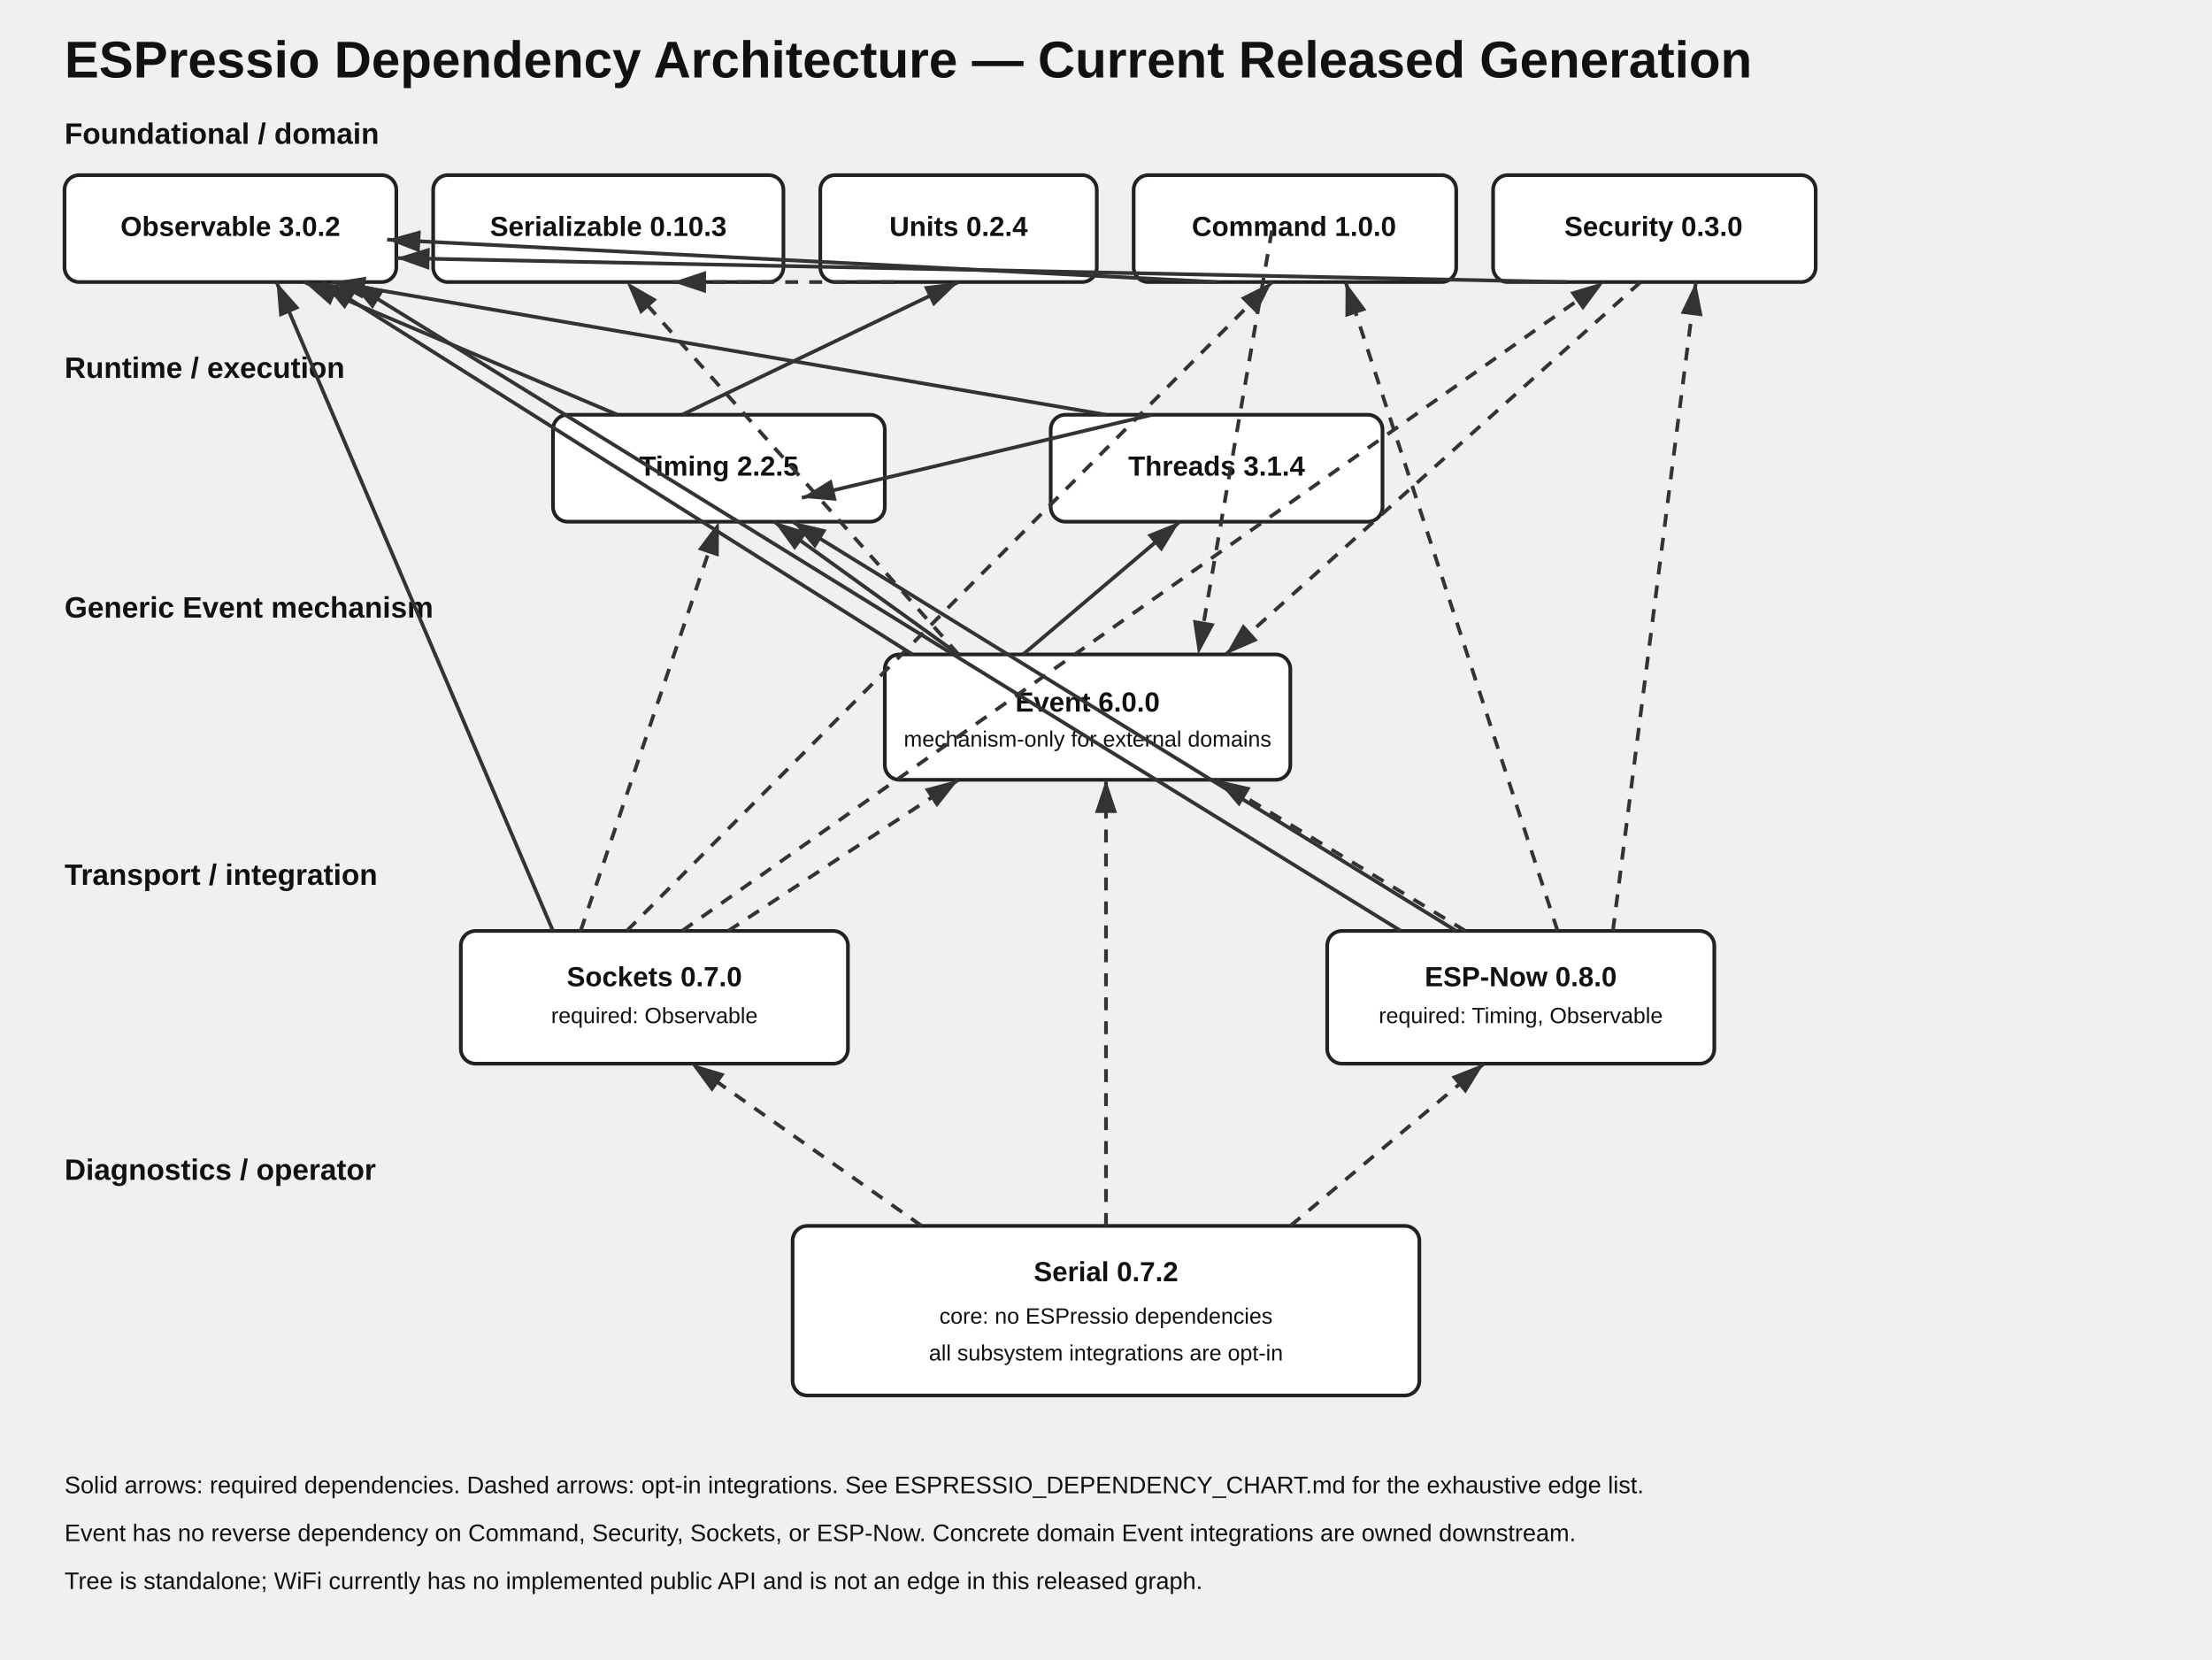
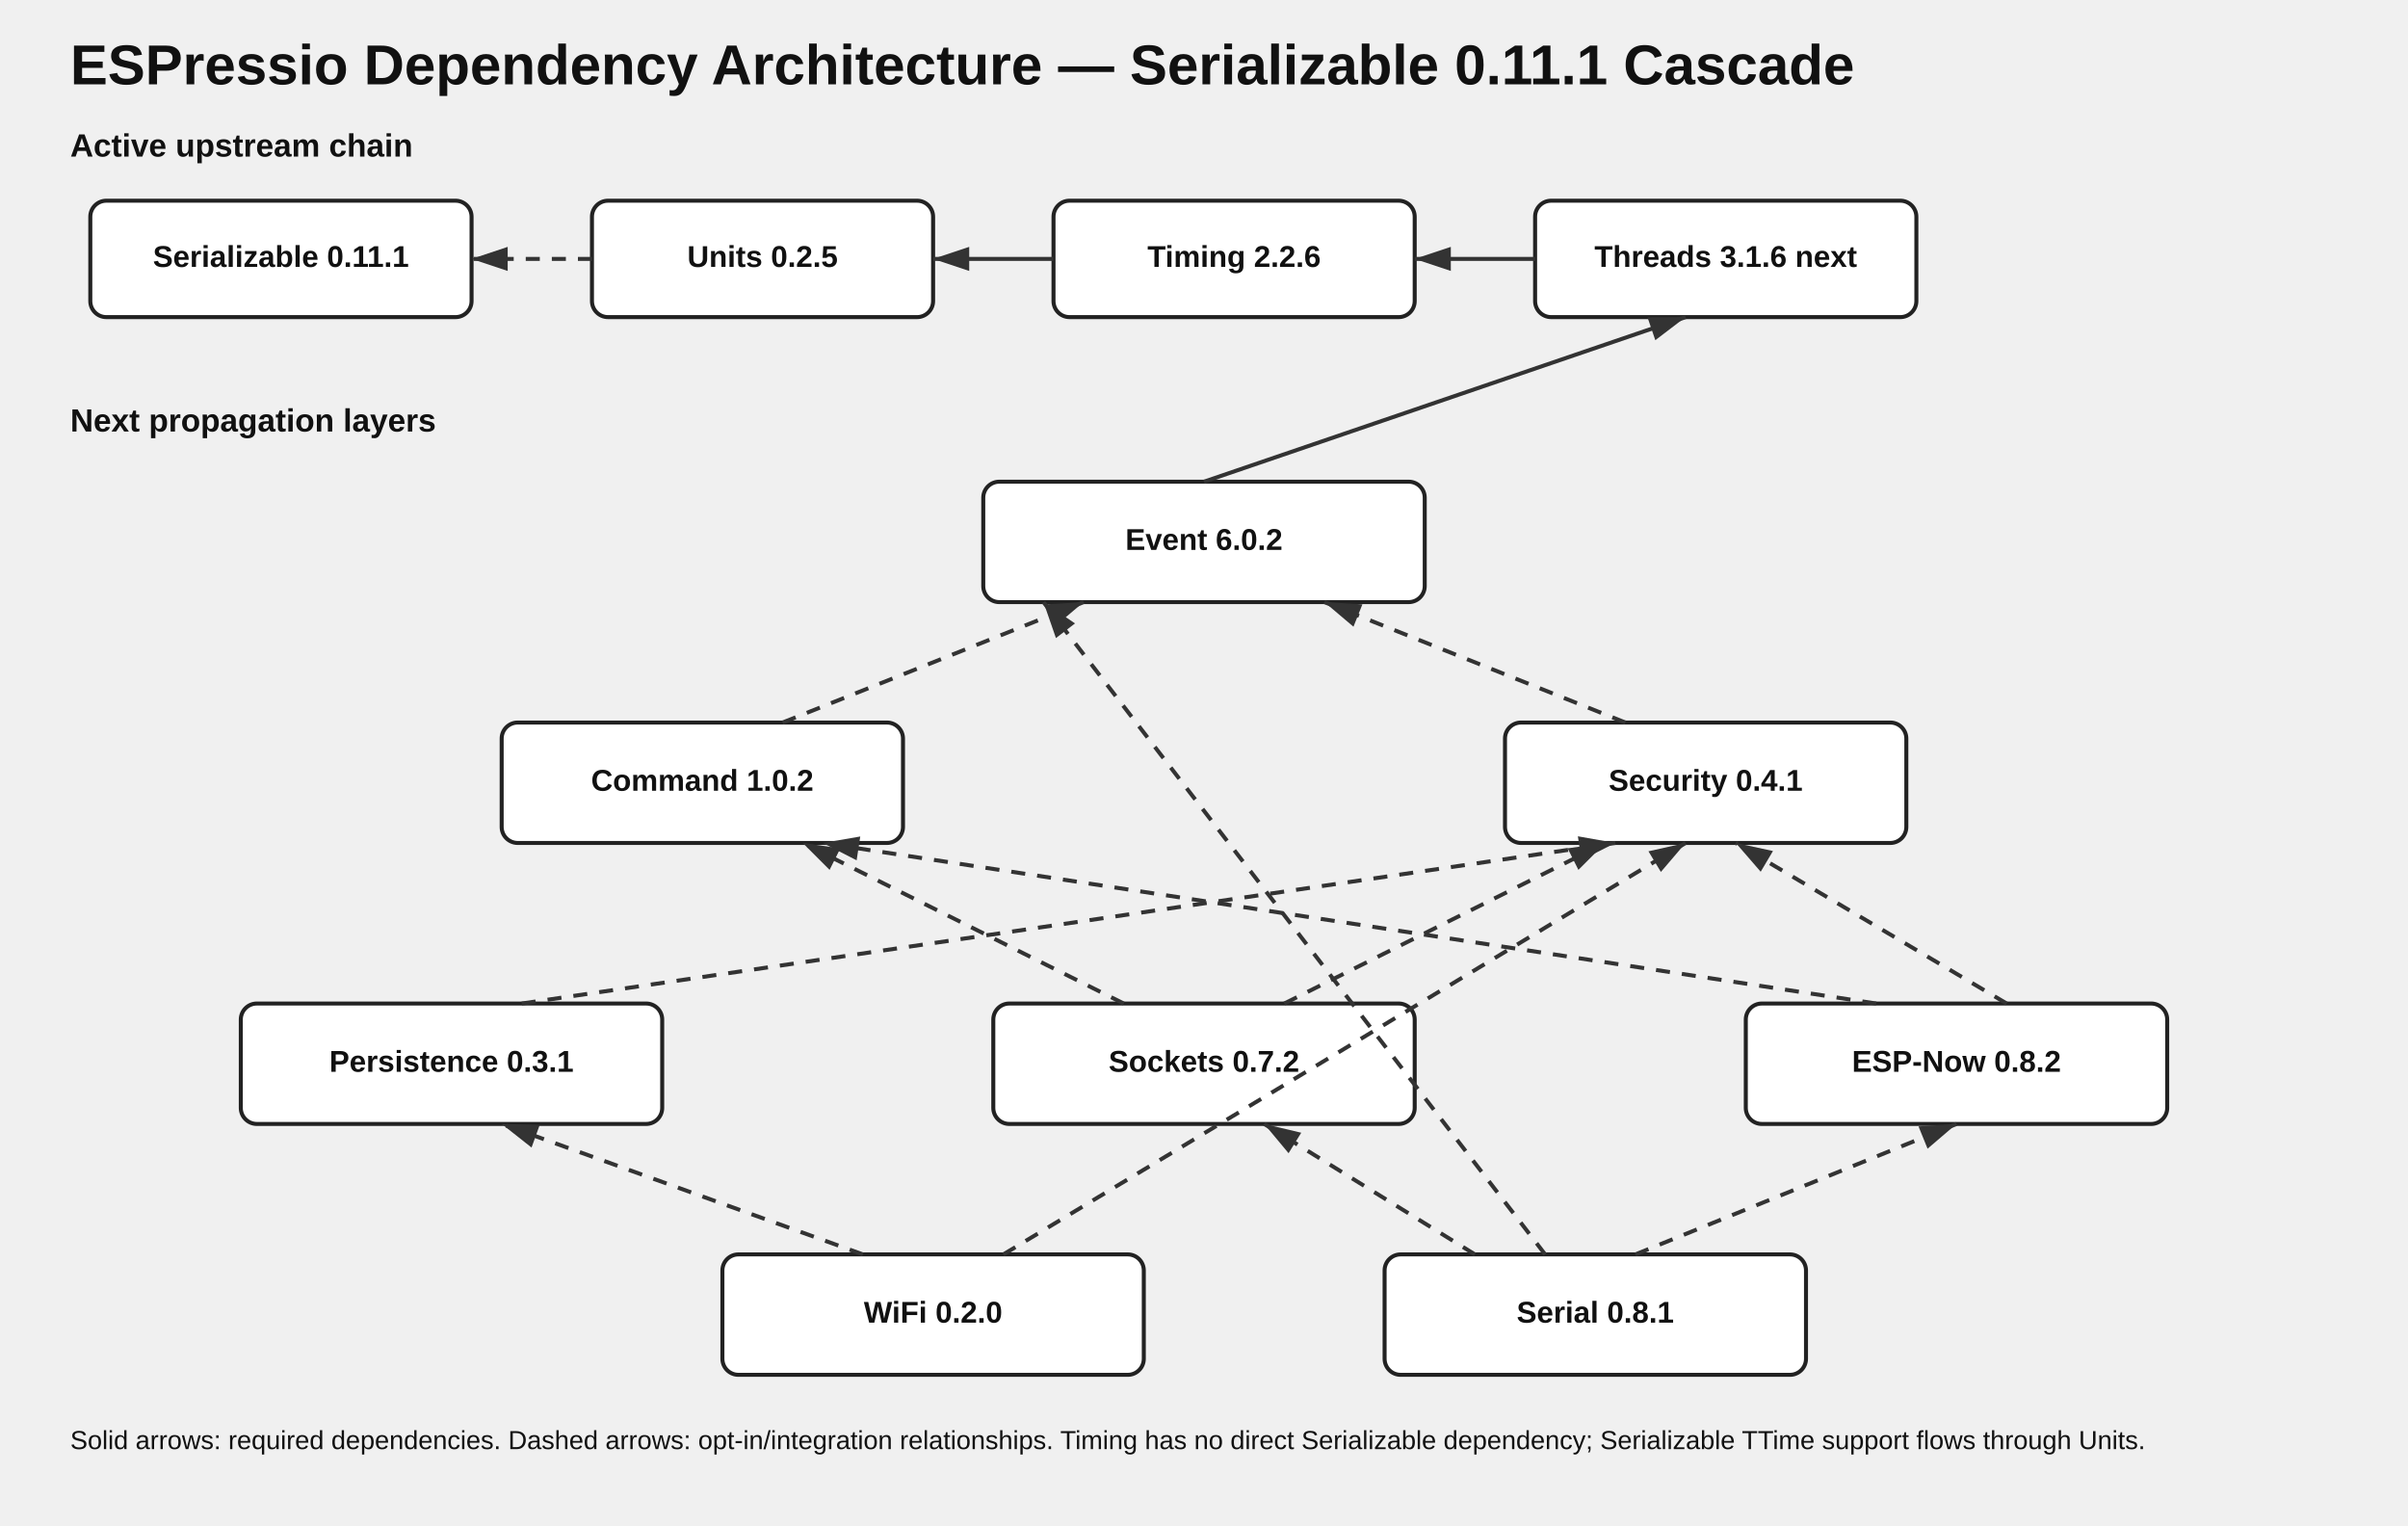
- <svg xmlns="http://www.w3.org/2000/svg" width="1200" height="900" viewBox="0 0 1200 900">
-   <style>text{font-family:Arial,sans-serif;fill:#111}.title{font-size:28px;font-weight:700}.section{font-size:16px;font-weight:700}.node{fill:#fff;stroke:#222;stroke-width:2}.label{font-size:15px;font-weight:600;text-anchor:middle}.small{font-size:12px;text-anchor:middle}.note{font-size:13px}.edge{stroke:#333;stroke-width:2;fill:none;marker-end:url(#arrow)}.optional{stroke-dasharray:7 6}</style>
+ <svg xmlns="http://www.w3.org/2000/svg" width="1200" height="760" viewBox="0 0 1200 760">
+   <style>
+     text{font-family:Arial,sans-serif;fill:#111}.title{font-size:28px;font-weight:700}.section{font-size:16px;font-weight:700}.node{fill:#fff;stroke:#222;stroke-width:2}.label{font-size:15px;font-weight:600;text-anchor:middle}.small{font-size:12px;text-anchor:middle}.note{font-size:13px}.edge{stroke:#333;stroke-width:2;fill:none;marker-end:url(#arrow)}.optional{stroke-dasharray:7 6}
+   </style>
  <defs>
    <marker id="arrow" markerWidth="10" markerHeight="10" refX="9" refY="3" orient="auto">
      <path d="M0,0 L0,6 L9,3 z" fill="#333" />
    </marker>
  </defs>
-   <text class="title" x="35" y="42">ESPressio Dependency Architecture — Current Released Generation</text>
-   <text class="section" x="35" y="78">Foundational / domain</text>
-   <rect class="node" x="35" y="95" width="180" height="58" rx="8" />
-   <text class="label" x="125" y="128">Observable 3.0.2</text>
-   <rect class="node" x="235" y="95" width="190" height="58" rx="8" />
-   <text class="label" x="330" y="128">Serializable 0.10.3</text>
-   <rect class="node" x="445" y="95" width="150" height="58" rx="8" />
-   <text class="label" x="520" y="128">Units 0.2.4</text>
-   <rect class="node" x="615" y="95" width="175" height="58" rx="8" />
-   <text class="label" x="702" y="128">Command 1.0.0</text>
-   <rect class="node" x="810" y="95" width="175" height="58" rx="8" />
-   <text class="label" x="897" y="128">Security 0.3.0</text>
-   <path class="edge optional" d="M485 153 L365 153" />
-   <path class="edge" d="M660 153 L210 130" />
-   <path class="edge" d="M850 153 L215 140" />
-   <text class="section" x="35" y="205">Runtime / execution</text>
-   <rect class="node" x="300" y="225" width="180" height="58" rx="8" />
-   <text class="label" x="390" y="258">Timing 2.2.5</text>
-   <rect class="node" x="570" y="225" width="180" height="58" rx="8" />
-   <text class="label" x="660" y="258">Threads 3.1.4</text>
-   <path class="edge" d="M370 225 L520 153" />
-   <path class="edge" d="M335 225 L165 153" />
-   <path class="edge" d="M625 225 L435 270" />
-   <path class="edge" d="M600 225 L180 153" />
-   <text class="section" x="35" y="335">Generic Event mechanism</text>
-   <rect class="node" x="480" y="355" width="220" height="68" rx="8" />
-   <text class="label" x="590" y="386">Event 6.0.0</text>
-   <text class="small" x="590" y="405">mechanism-only for external domains</text>
-   <path class="edge" d="M555 355 L640 283" />
-   <path class="edge" d="M520 355 L420 283" />
-   <path class="edge" d="M495 355 L175 153" />
-   <path class="edge optional" d="M520 355 L340 153" />
-   <path class="edge optional" d="M690 125 L650 355" />
-   <path class="edge optional" d="M890 153 L665 355" />
-   <text class="section" x="35" y="480">Transport / integration</text>
-   <rect class="node" x="250" y="505" width="210" height="72" rx="8" />
-   <text class="label" x="355" y="535">Sockets 0.7.0</text>
-   <text class="small" x="355" y="555">required: Observable</text>
-   <rect class="node" x="720" y="505" width="210" height="72" rx="8" />
-   <text class="label" x="825" y="535">ESP-Now 0.8.0</text>
-   <text class="small" x="825" y="555">required: Timing, Observable</text>
-   <path class="edge" d="M300 505 L150 153" />
-   <path class="edge optional" d="M395 505 L520 423" />
-   <path class="edge optional" d="M340 505 L690 153" />
-   <path class="edge optional" d="M370 505 L870 153" />
-   <path class="edge optional" d="M315 505 L390 283" />
-   <path class="edge" d="M790 505 L430 283" />
-   <path class="edge" d="M760 505 L190 153" />
-   <path class="edge optional" d="M795 505 L660 423" />
-   <path class="edge optional" d="M845 505 L730 153" />
-   <path class="edge optional" d="M875 505 L920 153" />
-   <text class="section" x="35" y="640">Diagnostics / operator</text>
-   <rect class="node" x="430" y="665" width="340" height="92" rx="8" />
-   <text class="label" x="600" y="695">Serial 0.7.2</text>
-   <text class="small" x="600" y="718">core: no ESPressio dependencies</text>
-   <text class="small" x="600" y="738">all subsystem integrations are opt-in</text>
-   <path class="edge optional" d="M500 665 L375 577" />
-   <path class="edge optional" d="M700 665 L805 577" />
-   <path class="edge optional" d="M600 665 L600 423" />
-   <text class="note" x="35" y="810">Solid arrows: required dependencies. Dashed arrows: opt-in integrations. See ESPRESSIO_DEPENDENCY_CHART.md for the exhaustive edge list.</text>
-   <text class="note" x="35" y="836">Event has no reverse dependency on Command, Security, Sockets, or ESP-Now. Concrete domain Event integrations are owned downstream.</text>
-   <text class="note" x="35" y="862">Tree is standalone; WiFi currently has no implemented public API and is not an edge in this released graph.</text>
+   <text class="title" x="35" y="42">ESPressio Dependency Architecture — Serializable 0.11.1 Cascade</text>
+   <text class="section" x="35" y="78">Active upstream chain</text>
+   <rect class="node" x="45" y="100" width="190" height="58" rx="8" />
+   <text class="label" x="140" y="133">Serializable 0.11.1</text>
+   <rect class="node" x="295" y="100" width="170" height="58" rx="8" />
+   <text class="label" x="380" y="133">Units 0.2.5</text>
+   <rect class="node" x="525" y="100" width="180" height="58" rx="8" />
+   <text class="label" x="615" y="133">Timing 2.2.6</text>
+   <rect class="node" x="765" y="100" width="190" height="58" rx="8" />
+   <text class="label" x="860" y="133">Threads 3.1.6 next</text>
+   <path class="edge optional" d="M295 129 L235 129" />
+   <path class="edge" d="M525 129 L465 129" />
+   <path class="edge" d="M765 129 L705 129" />
+   <text class="section" x="35" y="215">Next propagation layers</text>
+   <rect class="node" x="490" y="240" width="220" height="60" rx="8" />
+   <text class="label" x="600" y="274">Event 6.0.2</text>
+   <path class="edge" d="M600 240 L840 158" />
+   <rect class="node" x="250" y="360" width="200" height="60" rx="8" />
+   <text class="label" x="350" y="394">Command 1.0.2</text>
+   <rect class="node" x="750" y="360" width="200" height="60" rx="8" />
+   <text class="label" x="850" y="394">Security 0.4.1</text>
+   <path class="edge optional" d="M390 360 L540 300" />
+   <path class="edge optional" d="M810 360 L660 300" />
+   <rect class="node" x="120" y="500" width="210" height="60" rx="8" />
+   <text class="label" x="225" y="534">Persistence 0.3.1</text>
+   <rect class="node" x="495" y="500" width="210" height="60" rx="8" />
+   <text class="label" x="600" y="534">Sockets 0.7.2</text>
+   <rect class="node" x="870" y="500" width="210" height="60" rx="8" />
+   <text class="label" x="975" y="534">ESP-Now 0.8.2</text>
+   <path class="edge optional" d="M260 500 L805 420" />
+   <path class="edge optional" d="M560 500 L400 420" />
+   <path class="edge optional" d="M640 500 L800 420" />
+   <path class="edge optional" d="M935 500 L410 420" />
+   <path class="edge optional" d="M1000 500 L865 420" />
+   <rect class="node" x="360" y="625" width="210" height="60" rx="8" />
+   <text class="label" x="465" y="659">WiFi 0.2.0</text>
+   <rect class="node" x="690" y="625" width="210" height="60" rx="8" />
+   <text class="label" x="795" y="659">Serial 0.8.1</text>
+   <path class="edge optional" d="M430 625 L250 560" />
+   <path class="edge optional" d="M500 625 L840 420" />
+   <path class="edge optional" d="M735 625 L630 560" />
+   <path class="edge optional" d="M815 625 L975 560" />
+   <path class="edge optional" d="M770 625 L520 300" />
+   <text class="note" x="35" y="722">Solid arrows: required dependencies. Dashed arrows: opt-in/integration relationships. Timing has no direct Serializable dependency; Serializable TTime support flows through Units.</text>
</svg>
